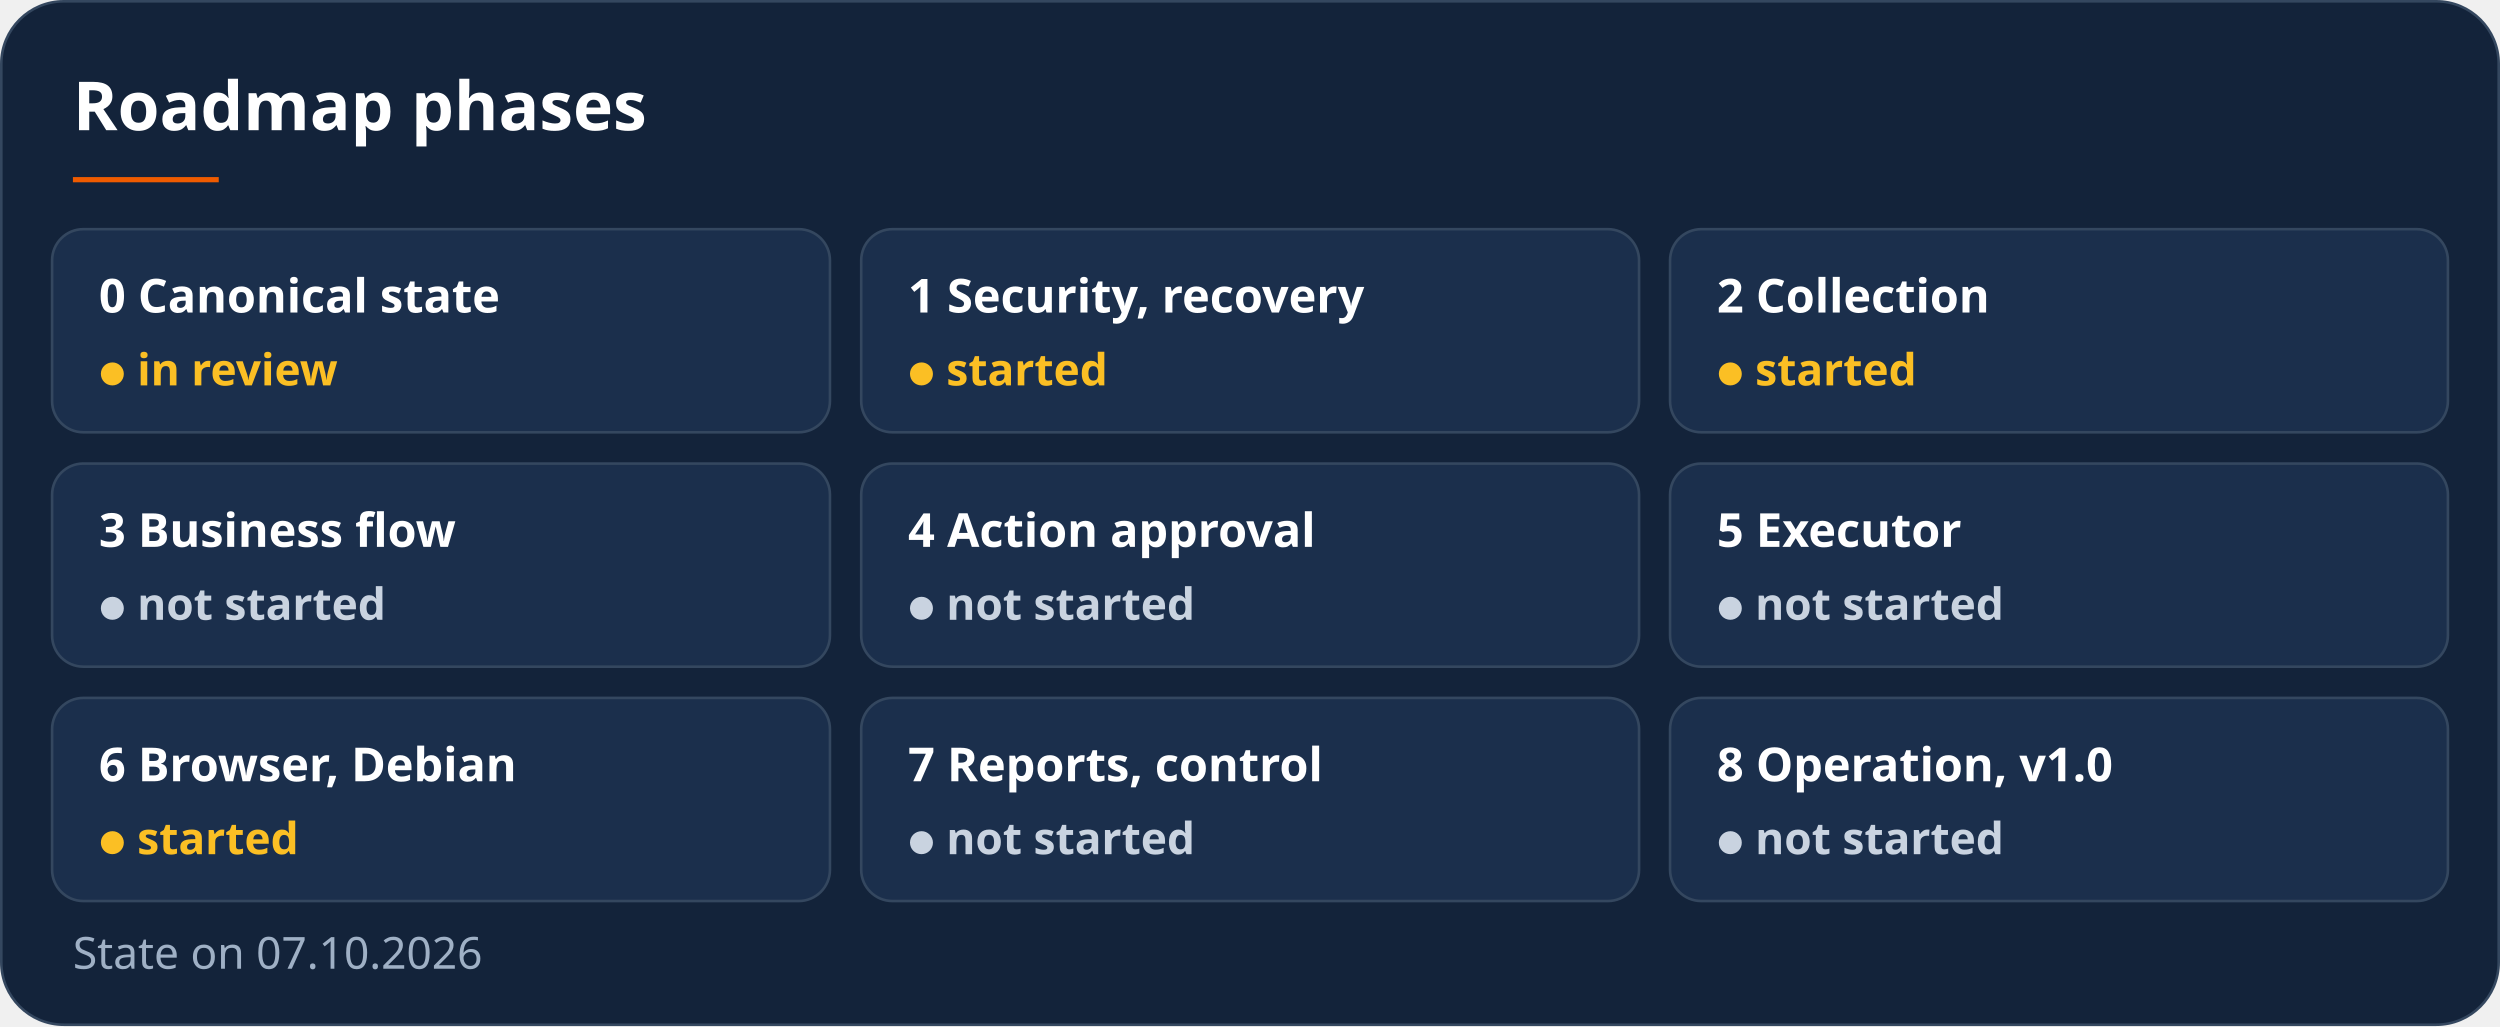
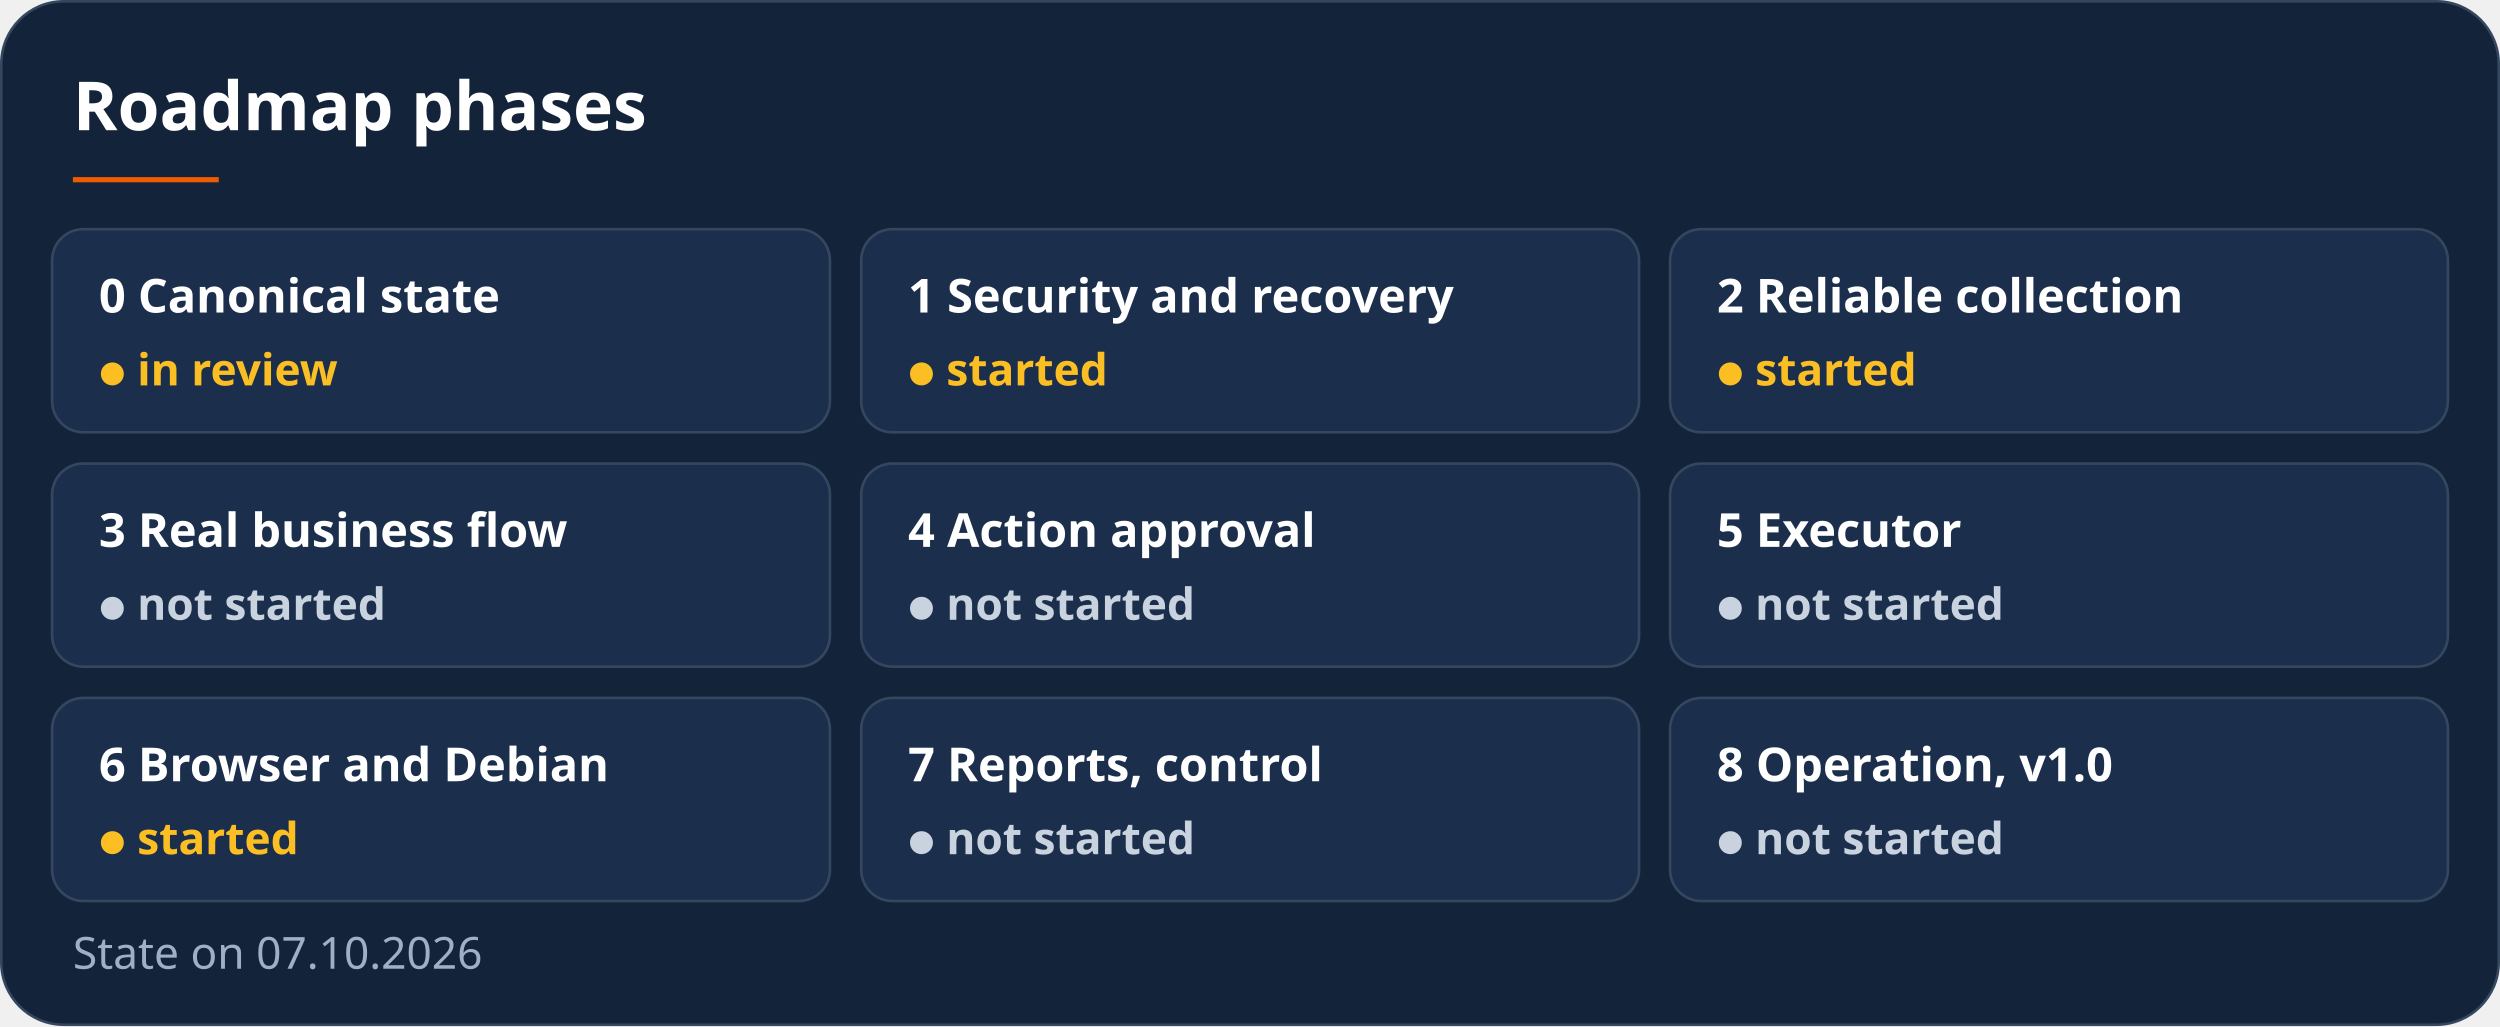
- <svg xmlns="http://www.w3.org/2000/svg" viewBox="0 0 960 394" width="960" height="394" role="img" aria-label="Roadmap phases: 0 in review; 1, 2 and 6 started; 3, 4, 5, 7 and 8 not started">
+ <svg xmlns="http://www.w3.org/2000/svg" viewBox="0 0 960 394" width="960" height="394" role="img" aria-label="Roadmap phases: 0 in review; 1, 2 and 6 started; 3, 4, 5, 7 and 8 not started. Details in the list below.">
  <rect x="0.5" y="0.5" width="959.0" height="393.0" rx="24" fill="#13233A" stroke="#34475F" stroke-width="1" />
  <text x="28.0" y="50.0" font-family="-apple-system,BlinkMacSystemFont,'Segoe UI','Noto Sans','Noto Sans Armenian',Helvetica,Arial,sans-serif" font-size="26" font-weight="700" fill="#FFFFFF" text-anchor="start">Roadmap phases</text>
  <rect x="28" y="68" width="56" height="2" fill="#EF5B00" />
  <rect x="20.0" y="88.0" width="298.7" height="78.0" rx="12" fill="#1B2F4C" stroke="#34475F" stroke-width="1" />
-   <text x="38.0" y="120.0" font-family="-apple-system,BlinkMacSystemFont,'Segoe UI','Noto Sans','Noto Sans Armenian',Helvetica,Arial,sans-serif" font-size="18" font-weight="600" fill="#FFFFFF" text-anchor="start">0  Canonical state</text>
+   <text x="38.0" y="120.0" font-family="-apple-system,BlinkMacSystemFont,'Segoe UI','Noto Sans','Noto Sans Armenian',Helvetica,Arial,sans-serif" font-size="18" font-weight="600" fill="#FFFFFF" text-anchor="start">0 Canonical state</text>
  <text x="38.0" y="148.0" font-family="-apple-system,BlinkMacSystemFont,'Segoe UI','Noto Sans','Noto Sans Armenian',Helvetica,Arial,sans-serif" font-size="17" font-weight="600" fill="#FBBF24" text-anchor="start">● in review</text>
  <rect x="330.7" y="88.0" width="298.7" height="78.0" rx="12" fill="#1B2F4C" stroke="#34475F" stroke-width="1" />
-   <text x="348.7" y="120.0" font-family="-apple-system,BlinkMacSystemFont,'Segoe UI','Noto Sans','Noto Sans Armenian',Helvetica,Arial,sans-serif" font-size="18" font-weight="600" fill="#FFFFFF" text-anchor="start">1  Security, recovery</text>
+   <text x="348.7" y="120.0" font-family="-apple-system,BlinkMacSystemFont,'Segoe UI','Noto Sans','Noto Sans Armenian',Helvetica,Arial,sans-serif" font-size="18" font-weight="600" fill="#FFFFFF" text-anchor="start">1 Security and recovery</text>
  <text x="348.7" y="148.0" font-family="-apple-system,BlinkMacSystemFont,'Segoe UI','Noto Sans','Noto Sans Armenian',Helvetica,Arial,sans-serif" font-size="17" font-weight="600" fill="#FBBF24" text-anchor="start">● started</text>
  <rect x="641.3" y="88.0" width="298.7" height="78.0" rx="12" fill="#1B2F4C" stroke="#34475F" stroke-width="1" />
-   <text x="659.3" y="120.0" font-family="-apple-system,BlinkMacSystemFont,'Segoe UI','Noto Sans','Noto Sans Armenian',Helvetica,Arial,sans-serif" font-size="18" font-weight="600" fill="#FFFFFF" text-anchor="start">2  Collection</text>
+   <text x="659.3" y="120.0" font-family="-apple-system,BlinkMacSystemFont,'Segoe UI','Noto Sans','Noto Sans Armenian',Helvetica,Arial,sans-serif" font-size="18" font-weight="600" fill="#FFFFFF" text-anchor="start">2 Reliable collection</text>
  <text x="659.3" y="148.0" font-family="-apple-system,BlinkMacSystemFont,'Segoe UI','Noto Sans','Noto Sans Armenian',Helvetica,Arial,sans-serif" font-size="17" font-weight="600" fill="#FBBF24" text-anchor="start">● started</text>
  <rect x="20.0" y="178.0" width="298.7" height="78.0" rx="12" fill="#1B2F4C" stroke="#34475F" stroke-width="1" />
-   <text x="38.0" y="210.0" font-family="-apple-system,BlinkMacSystemFont,'Segoe UI','Noto Sans','Noto Sans Armenian',Helvetica,Arial,sans-serif" font-size="18" font-weight="600" fill="#FFFFFF" text-anchor="start">3  Business flow</text>
+   <text x="38.0" y="210.0" font-family="-apple-system,BlinkMacSystemFont,'Segoe UI','Noto Sans','Noto Sans Armenian',Helvetica,Arial,sans-serif" font-size="18" font-weight="600" fill="#FFFFFF" text-anchor="start">3 Real business flow</text>
  <text x="38.0" y="238.0" font-family="-apple-system,BlinkMacSystemFont,'Segoe UI','Noto Sans','Noto Sans Armenian',Helvetica,Arial,sans-serif" font-size="17" font-weight="600" fill="#C9D3E0" text-anchor="start">● not started</text>
  <rect x="330.7" y="178.0" width="298.7" height="78.0" rx="12" fill="#1B2F4C" stroke="#34475F" stroke-width="1" />
-   <text x="348.7" y="210.0" font-family="-apple-system,BlinkMacSystemFont,'Segoe UI','Noto Sans','Noto Sans Armenian',Helvetica,Arial,sans-serif" font-size="18" font-weight="600" fill="#FFFFFF" text-anchor="start">4  Action approval</text>
+   <text x="348.7" y="210.0" font-family="-apple-system,BlinkMacSystemFont,'Segoe UI','Noto Sans','Noto Sans Armenian',Helvetica,Arial,sans-serif" font-size="18" font-weight="600" fill="#FFFFFF" text-anchor="start">4 Action approval</text>
  <text x="348.7" y="238.0" font-family="-apple-system,BlinkMacSystemFont,'Segoe UI','Noto Sans','Noto Sans Armenian',Helvetica,Arial,sans-serif" font-size="17" font-weight="600" fill="#C9D3E0" text-anchor="start">● not started</text>
  <rect x="641.3" y="178.0" width="298.7" height="78.0" rx="12" fill="#1B2F4C" stroke="#34475F" stroke-width="1" />
-   <text x="659.3" y="210.0" font-family="-apple-system,BlinkMacSystemFont,'Segoe UI','Noto Sans','Noto Sans Armenian',Helvetica,Arial,sans-serif" font-size="18" font-weight="600" fill="#FFFFFF" text-anchor="start">5  Executor</text>
+   <text x="659.3" y="210.0" font-family="-apple-system,BlinkMacSystemFont,'Segoe UI','Noto Sans','Noto Sans Armenian',Helvetica,Arial,sans-serif" font-size="18" font-weight="600" fill="#FFFFFF" text-anchor="start">5 Executor</text>
  <text x="659.3" y="238.0" font-family="-apple-system,BlinkMacSystemFont,'Segoe UI','Noto Sans','Noto Sans Armenian',Helvetica,Arial,sans-serif" font-size="17" font-weight="600" fill="#C9D3E0" text-anchor="start">● not started</text>
  <rect x="20.0" y="268.0" width="298.7" height="78.0" rx="12" fill="#1B2F4C" stroke="#34475F" stroke-width="1" />
-   <text x="38.0" y="300.0" font-family="-apple-system,BlinkMacSystemFont,'Segoe UI','Noto Sans','Noto Sans Armenian',Helvetica,Arial,sans-serif" font-size="18" font-weight="600" fill="#FFFFFF" text-anchor="start">6  Browser, Debian</text>
+   <text x="38.0" y="300.0" font-family="-apple-system,BlinkMacSystemFont,'Segoe UI','Noto Sans','Noto Sans Armenian',Helvetica,Arial,sans-serif" font-size="18" font-weight="600" fill="#FFFFFF" text-anchor="start">6 Browser and Debian</text>
  <text x="38.0" y="328.0" font-family="-apple-system,BlinkMacSystemFont,'Segoe UI','Noto Sans','Noto Sans Armenian',Helvetica,Arial,sans-serif" font-size="17" font-weight="600" fill="#FBBF24" text-anchor="start">● started</text>
  <rect x="330.7" y="268.0" width="298.7" height="78.0" rx="12" fill="#1B2F4C" stroke="#34475F" stroke-width="1" />
-   <text x="348.7" y="300.0" font-family="-apple-system,BlinkMacSystemFont,'Segoe UI','Noto Sans','Noto Sans Armenian',Helvetica,Arial,sans-serif" font-size="18" font-weight="600" fill="#FFFFFF" text-anchor="start">7  Reports, control</text>
+   <text x="348.7" y="300.0" font-family="-apple-system,BlinkMacSystemFont,'Segoe UI','Noto Sans','Noto Sans Armenian',Helvetica,Arial,sans-serif" font-size="18" font-weight="600" fill="#FFFFFF" text-anchor="start">7 Reports, control</text>
  <text x="348.7" y="328.0" font-family="-apple-system,BlinkMacSystemFont,'Segoe UI','Noto Sans','Noto Sans Armenian',Helvetica,Arial,sans-serif" font-size="17" font-weight="600" fill="#C9D3E0" text-anchor="start">● not started</text>
  <rect x="641.3" y="268.0" width="298.7" height="78.0" rx="12" fill="#1B2F4C" stroke="#34475F" stroke-width="1" />
-   <text x="659.3" y="300.0" font-family="-apple-system,BlinkMacSystemFont,'Segoe UI','Noto Sans','Noto Sans Armenian',Helvetica,Arial,sans-serif" font-size="18" font-weight="600" fill="#FFFFFF" text-anchor="start">8  Operation, v1.0</text>
+   <text x="659.3" y="300.0" font-family="-apple-system,BlinkMacSystemFont,'Segoe UI','Noto Sans','Noto Sans Armenian',Helvetica,Arial,sans-serif" font-size="18" font-weight="600" fill="#FFFFFF" text-anchor="start">8 Operation, v1.0</text>
  <text x="659.3" y="328.0" font-family="-apple-system,BlinkMacSystemFont,'Segoe UI','Noto Sans','Noto Sans Armenian',Helvetica,Arial,sans-serif" font-size="17" font-weight="600" fill="#C9D3E0" text-anchor="start">● not started</text>
  <text x="28.0" y="372.0" font-family="-apple-system,BlinkMacSystemFont,'Segoe UI','Noto Sans','Noto Sans Armenian',Helvetica,Arial,sans-serif" font-size="17" font-weight="400" fill="#9FB0C5" text-anchor="start">State on 07.10.2026</text>
</svg>
